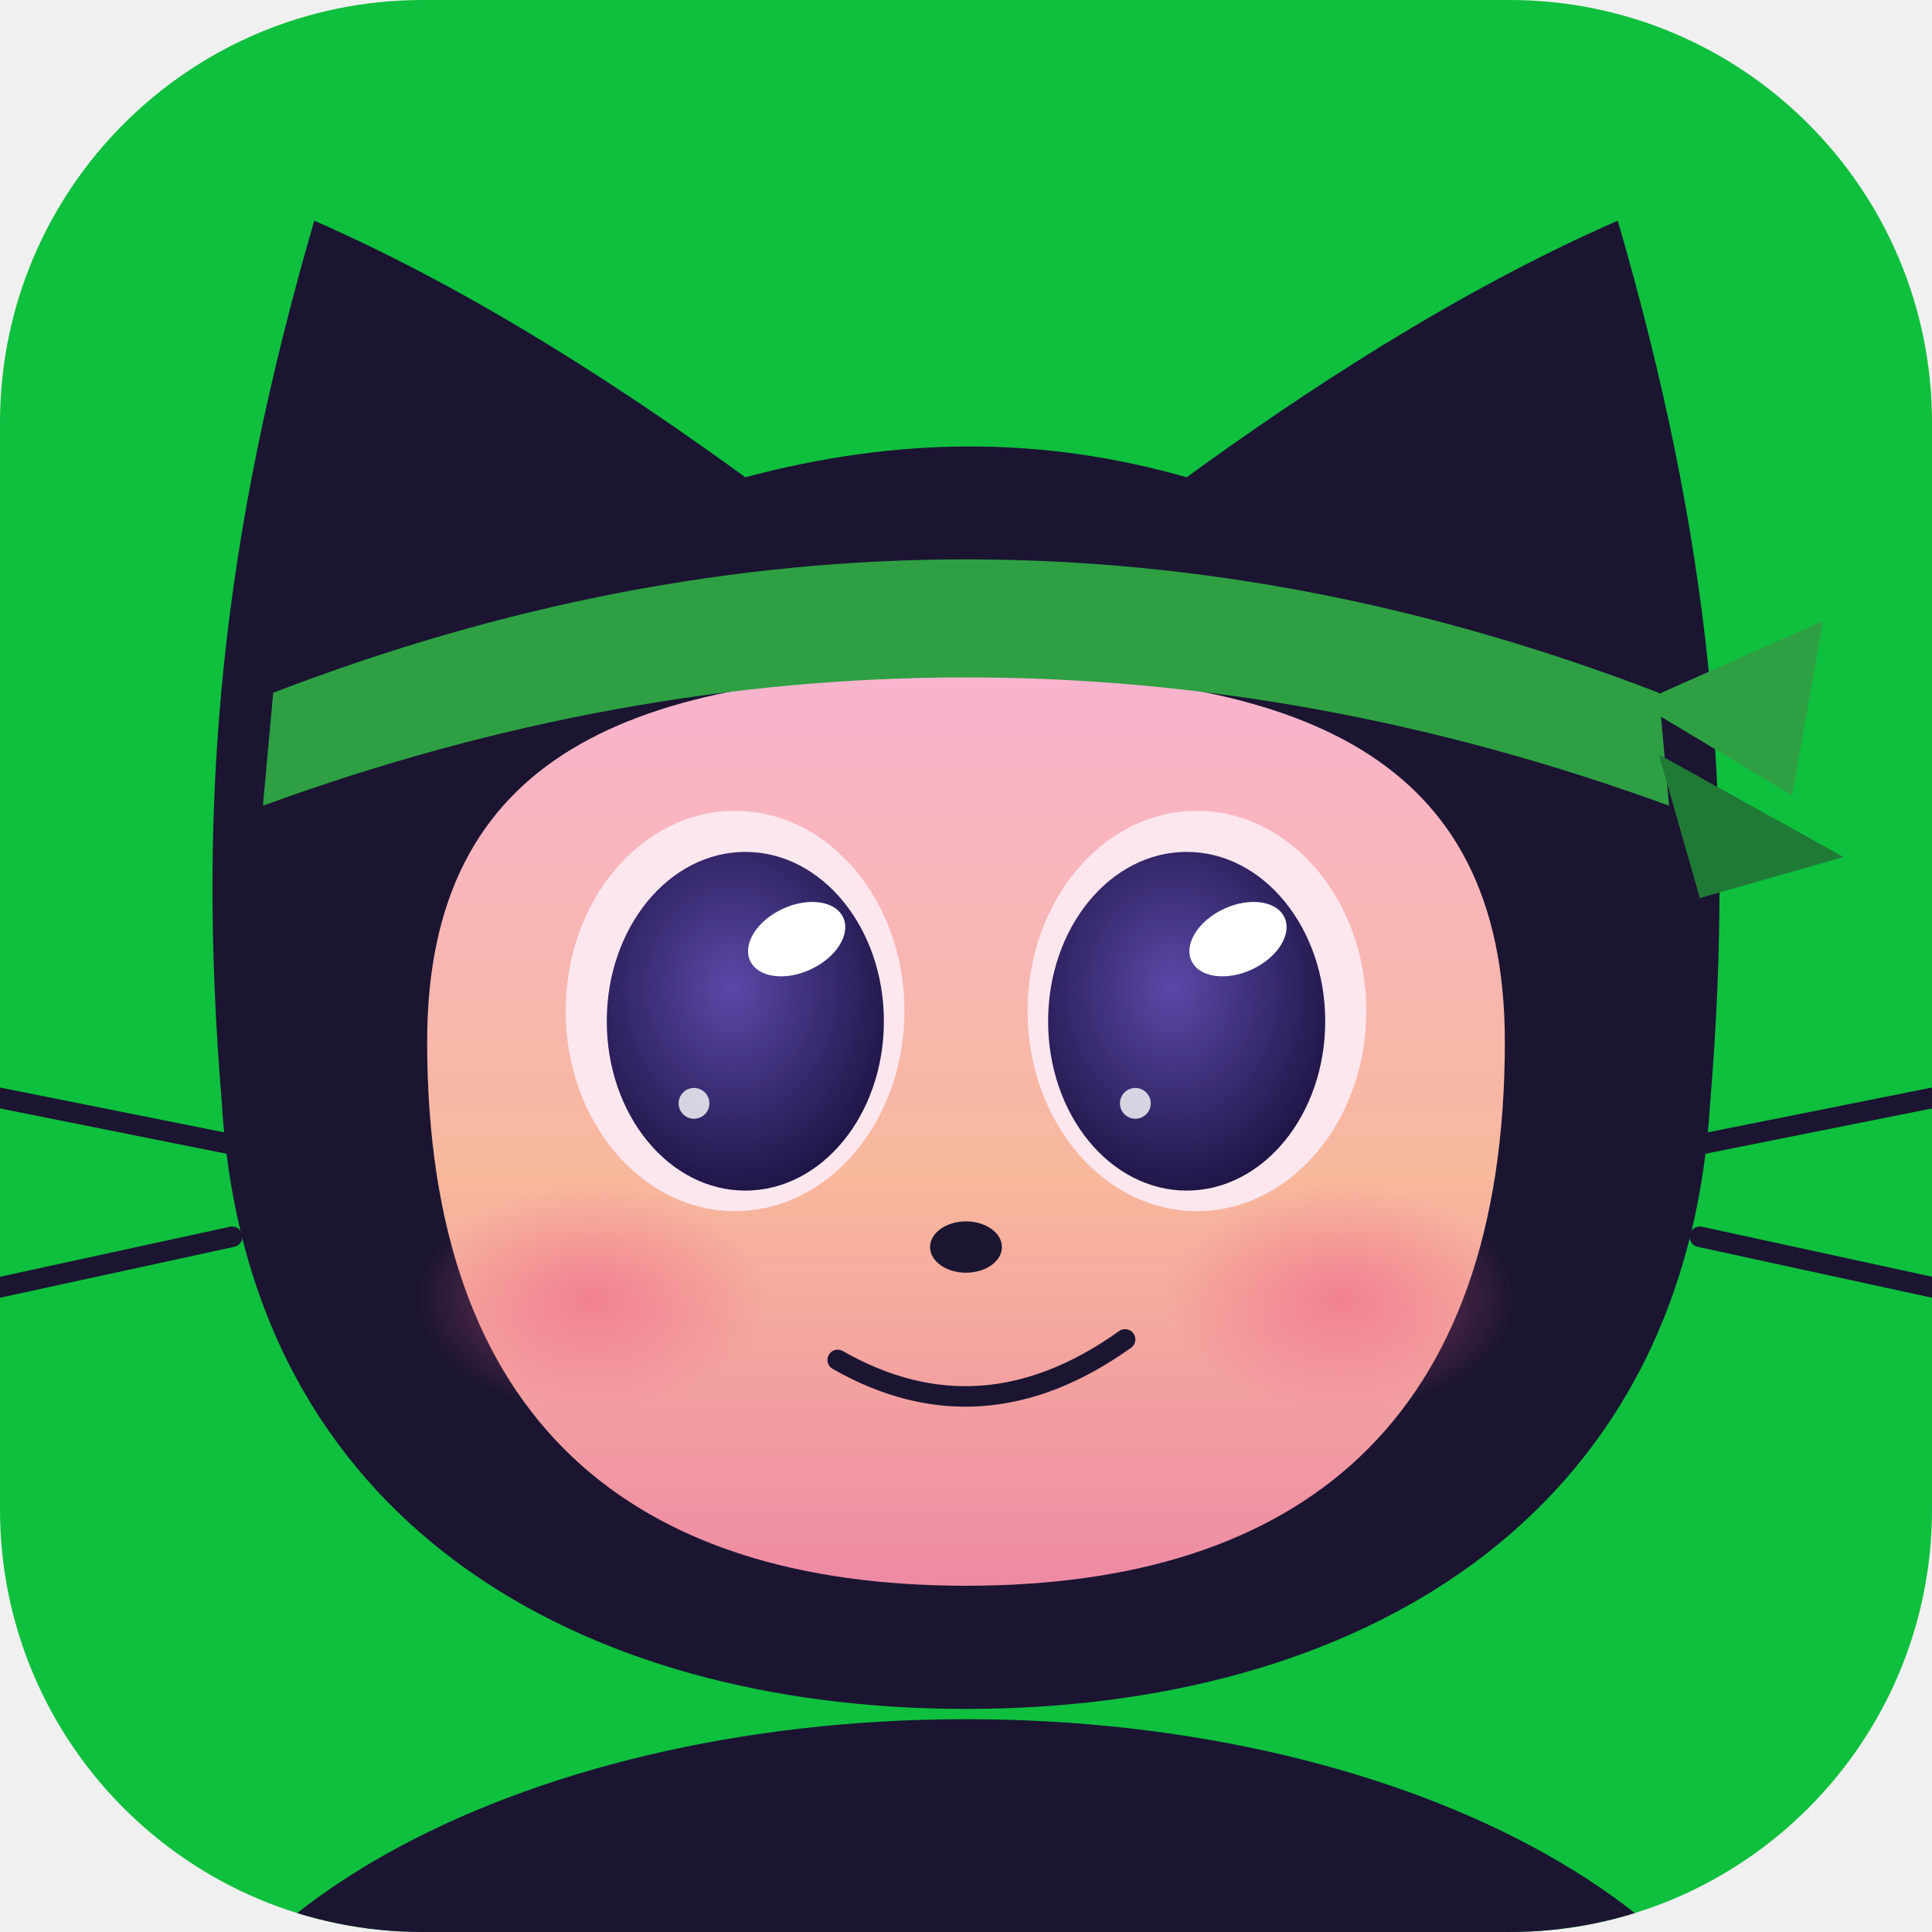
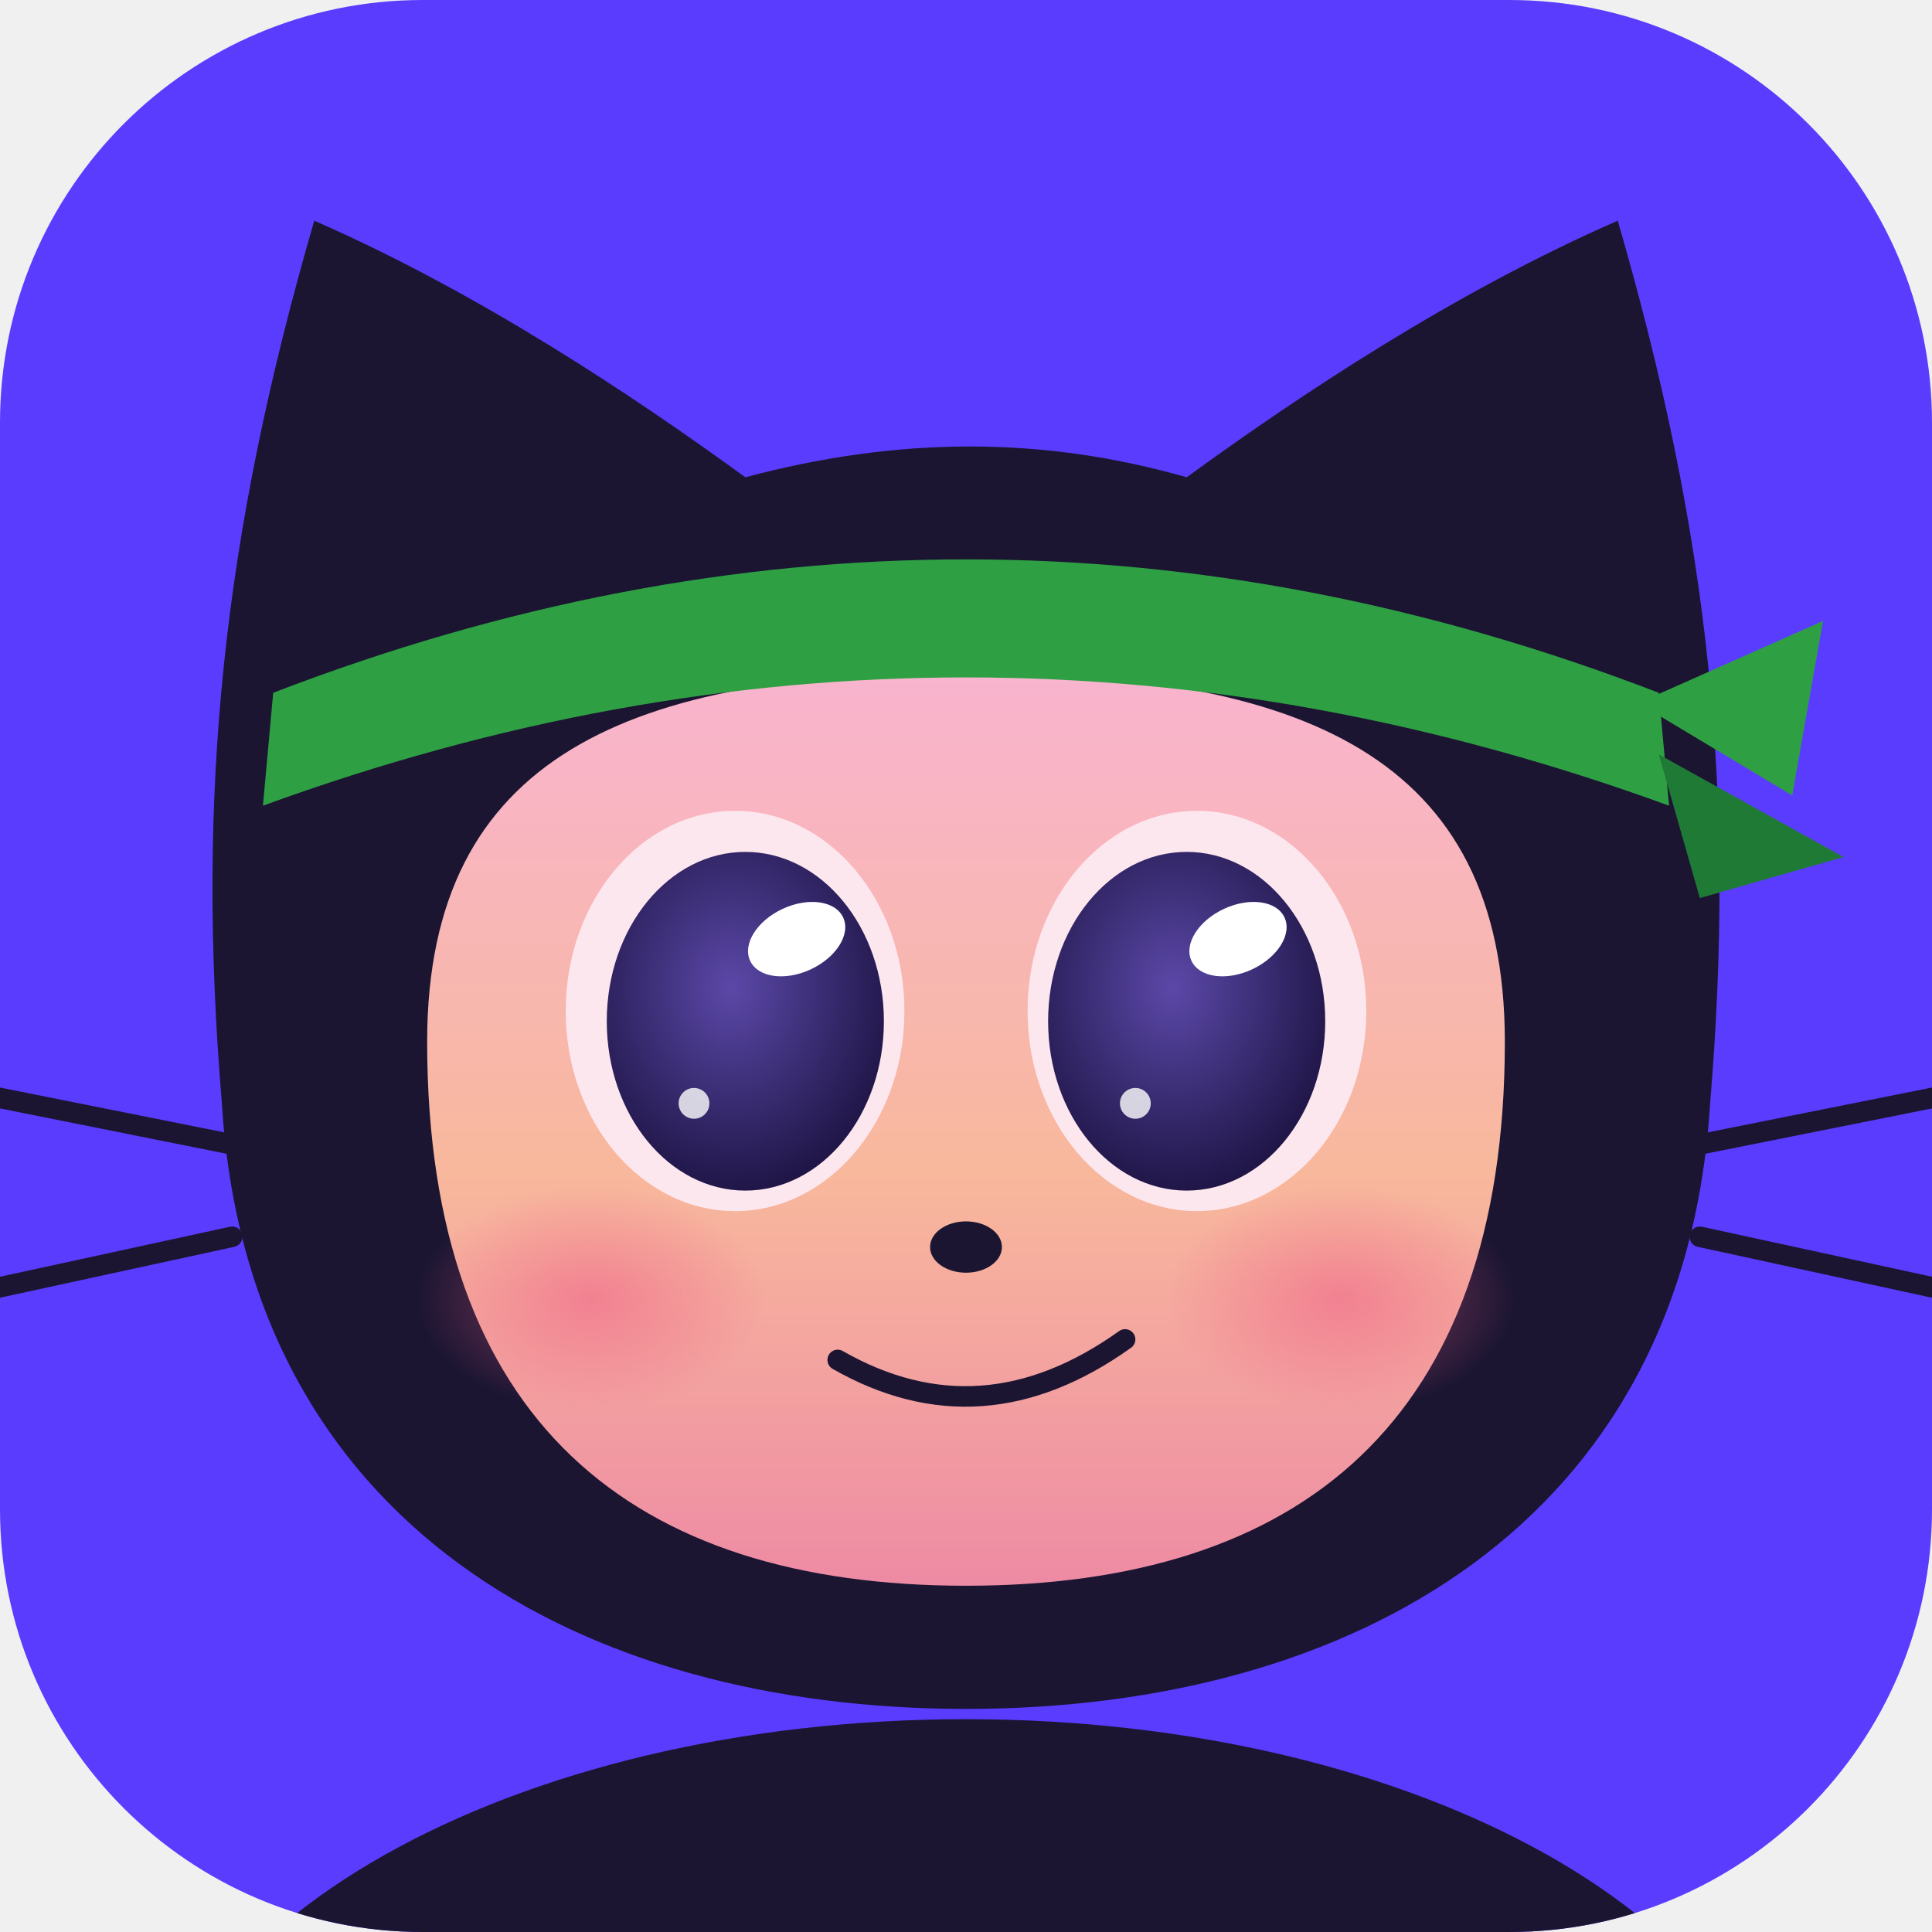
<svg xmlns="http://www.w3.org/2000/svg" viewBox="0 0 64 64">
  <defs>
    <linearGradient id="f-face" x1="0" y1="0" x2="0" y2="1">
      <stop offset="0" stop-color="#f9b4cf" />
      <stop offset=".55" stop-color="#f8b89c" />
      <stop offset="1" stop-color="#ee8aa4" />
    </linearGradient>
    <radialGradient id="f-blush">
      <stop offset="0" stop-color="#ef5f86" stop-opacity=".55" />
      <stop offset="1" stop-color="#ef5f86" stop-opacity="0" />
    </radialGradient>
    <radialGradient id="f-iris" cx=".45" cy=".4" r=".65">
      <stop offset="0" stop-color="#5b48a8" />
      <stop offset="1" stop-color="#1b1240" />
    </radialGradient>
    <clipPath id="f-clip">
      <rect width="64" height="64" rx="14" />
    </clipPath>
  </defs>
-   <rect width="64" height="64" rx="14" fill="#0fbf3e" />
+   <rect width="64" height="64" rx="14" fill="#5a3cff" />
  <g clip-path="url(#f-clip)">
    <g transform="translate(32 34) scale(.17) translate(-795 -215)">
      <g id="f-mona">
        <ellipse cx="795" cy="440" rx="160" ry="90" fill="#1b1532" />
        <path d="M650 230 C645 170 650 120 668 58 C700 72 730 92 752 108 C782 100 810 100 838 108 C860 92 890 72 922 58 C940 120 945 170 940 230 C935 312 870 348 795 348 C720 348 655 312 650 230 Z" fill="#1b1532" />
        <path d="M690 218 C690 162 730 146 795 146 C860 146 900 162 900 218 C900 292 860 324 795 324 C730 324 690 292 690 218 Z" fill="url(#f-face)" />
        <ellipse cx="722" cy="268" rx="34" ry="22" fill="url(#f-blush)" />
        <ellipse cx="868" cy="268" rx="34" ry="22" fill="url(#f-blush)" />
        <path d="M660 150 Q795 98 930 150 L932 172 Q795 122 658 172 Z" fill="#2ea043" />
        <path d="M926 152 L962 136 L956 170 Z" fill="#2ea043" />
        <path d="M930 162 L966 182 L938 190 Z" fill="#1f7a35" />
        <g>
          <ellipse cx="750" cy="212" rx="33" ry="39" fill="#fde7ef" />
          <ellipse cx="840" cy="212" rx="33" ry="39" fill="#fde7ef" />
          <ellipse cx="752" cy="214" rx="27" ry="33" fill="url(#f-iris)" />
          <ellipse cx="838" cy="214" rx="27" ry="33" fill="url(#f-iris)" />
          <ellipse cx="762" cy="198" rx="10" ry="6.5" transform="rotate(-25 762 198)" fill="#ffffff" />
          <ellipse cx="848" cy="198" rx="10" ry="6.5" transform="rotate(-25 848 198)" fill="#ffffff" />
          <circle cx="742" cy="230" r="3" fill="#ffffff" opacity=".8" />
          <circle cx="828" cy="230" r="3" fill="#ffffff" opacity=".8" />
        </g>
        <ellipse cx="795" cy="258" rx="7" ry="5" fill="#1b1532" />
        <path d="M770 280 Q798 296 826 276" fill="none" stroke="#1b1532" stroke-width="4" stroke-linecap="round" />
        <g stroke="#1b1532" stroke-width="4" stroke-linecap="round">
          <path d="M652 238 L602 228" />
          <path d="M652 256 L606 266" />
          <path d="M938 238 L988 228" />
          <path d="M938 256 L984 266" />
        </g>
      </g>
    </g>
  </g>
</svg>
